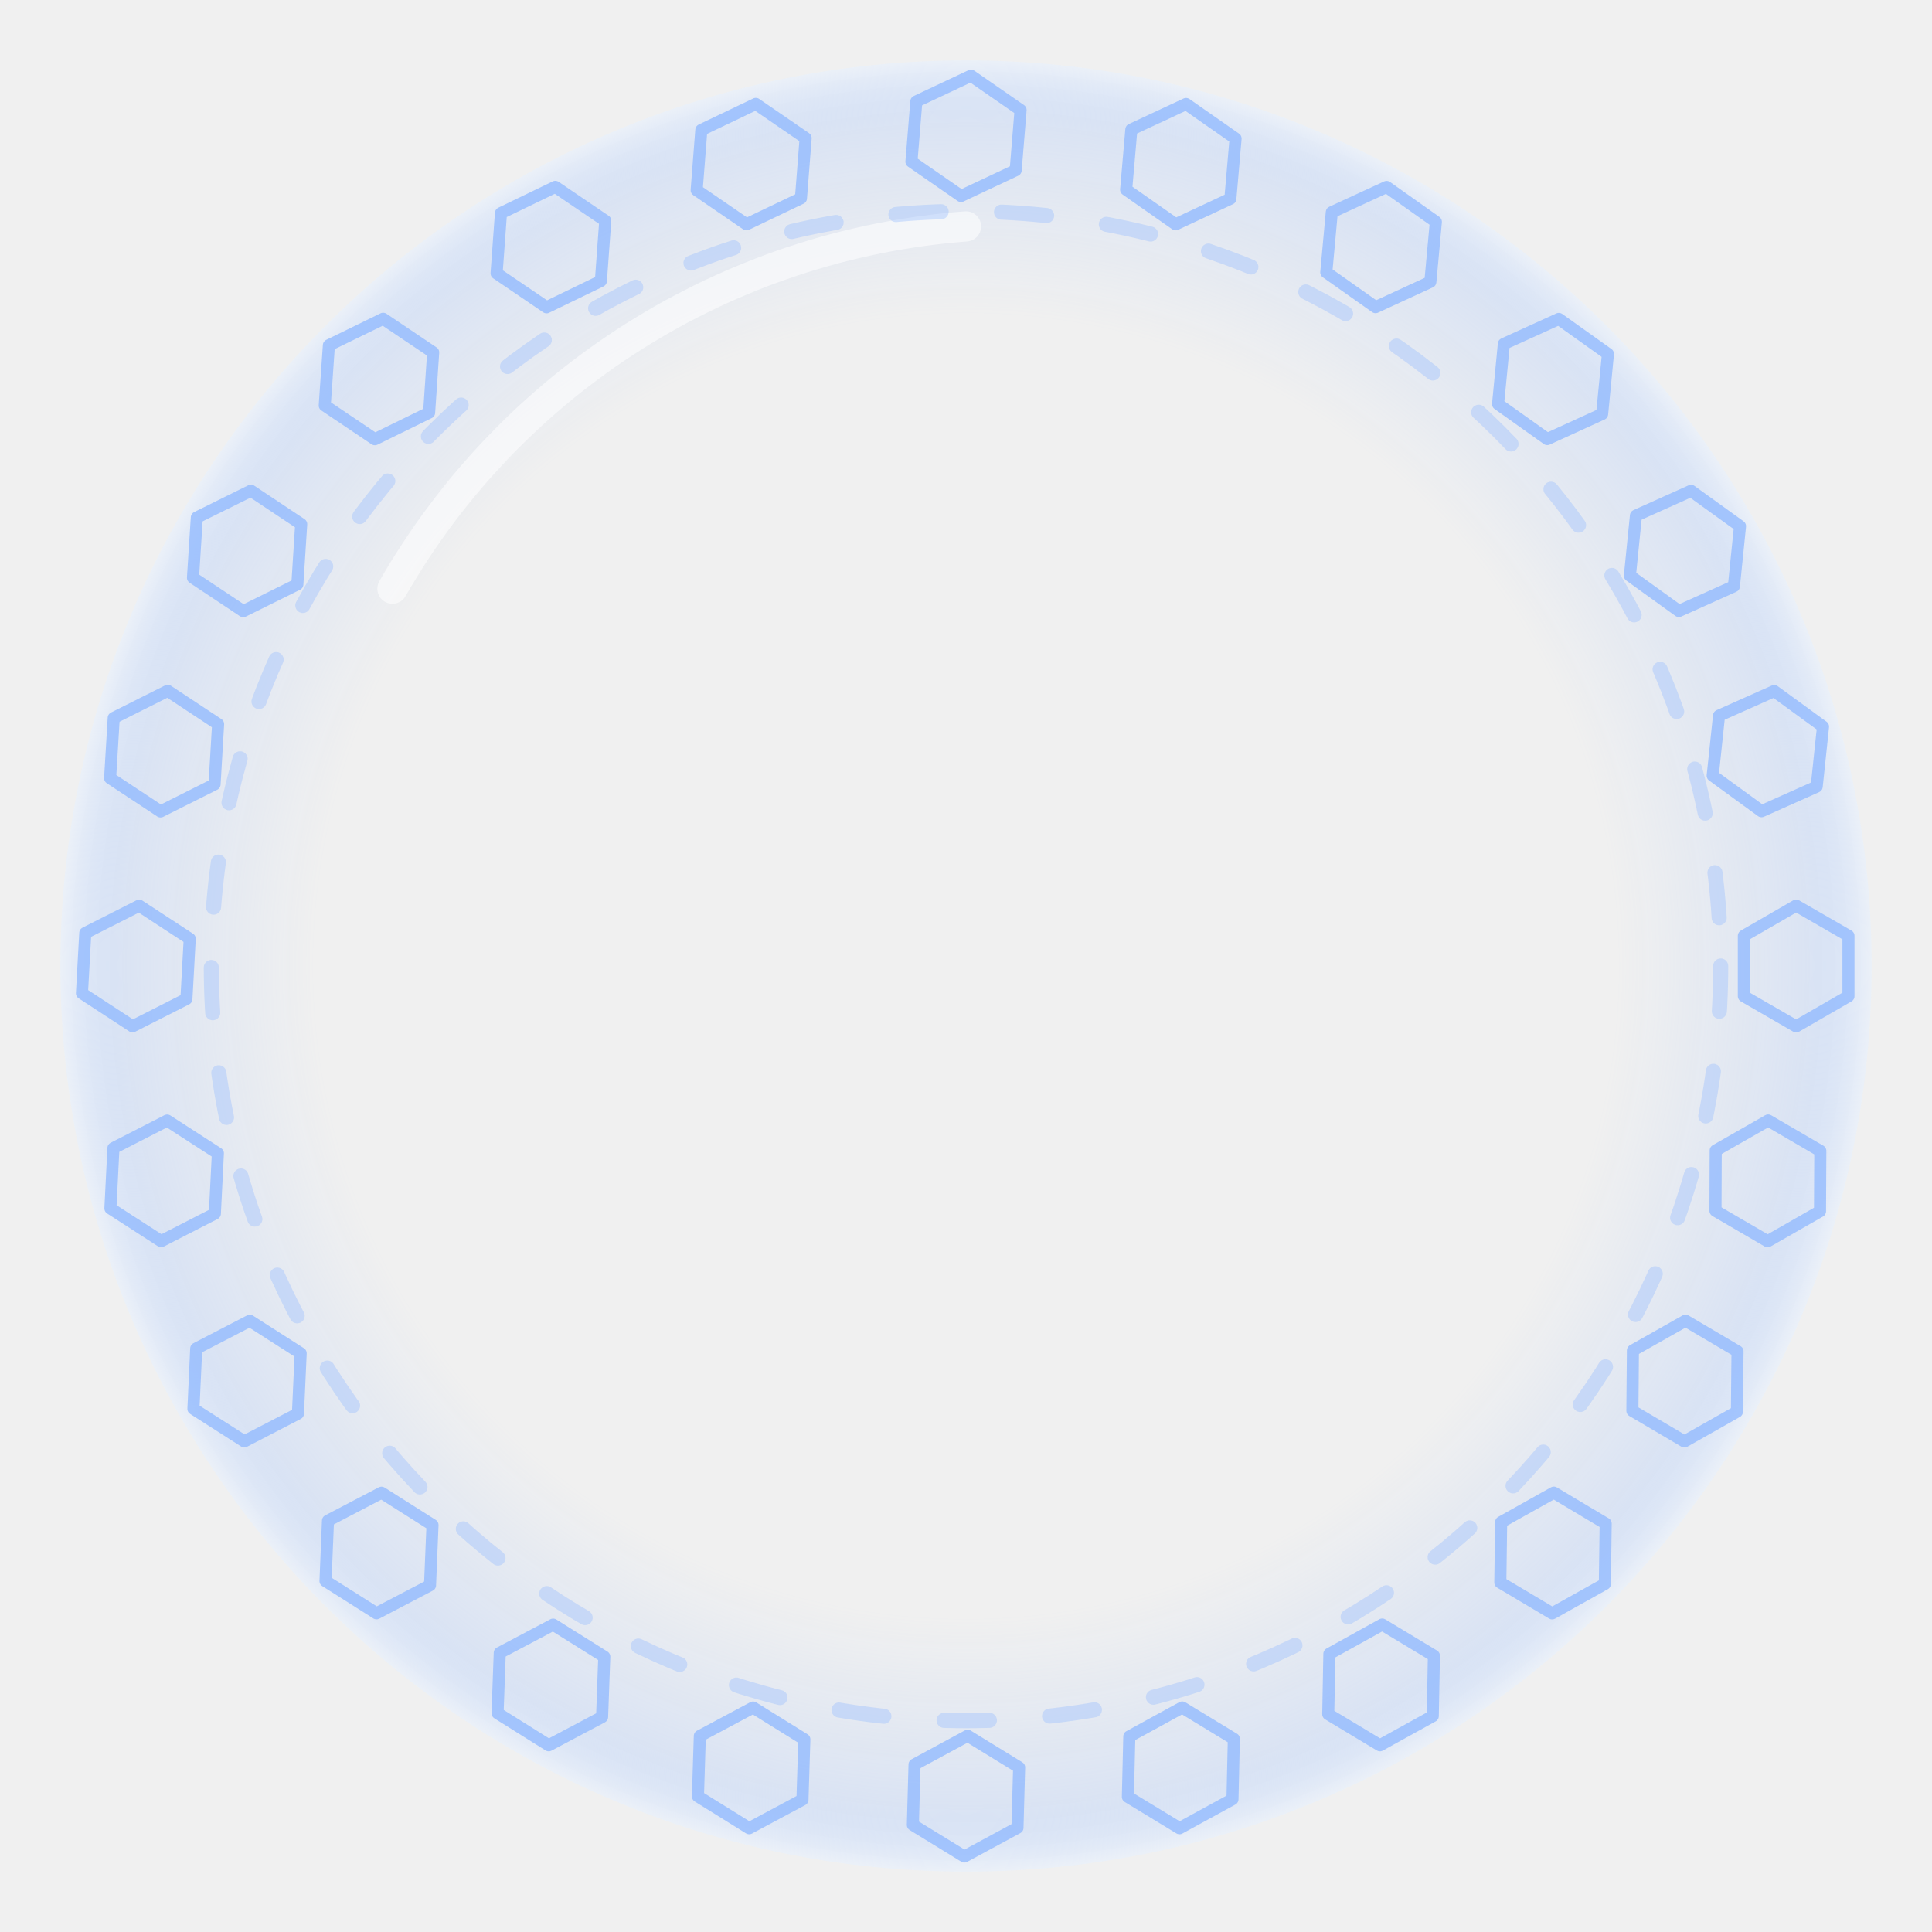
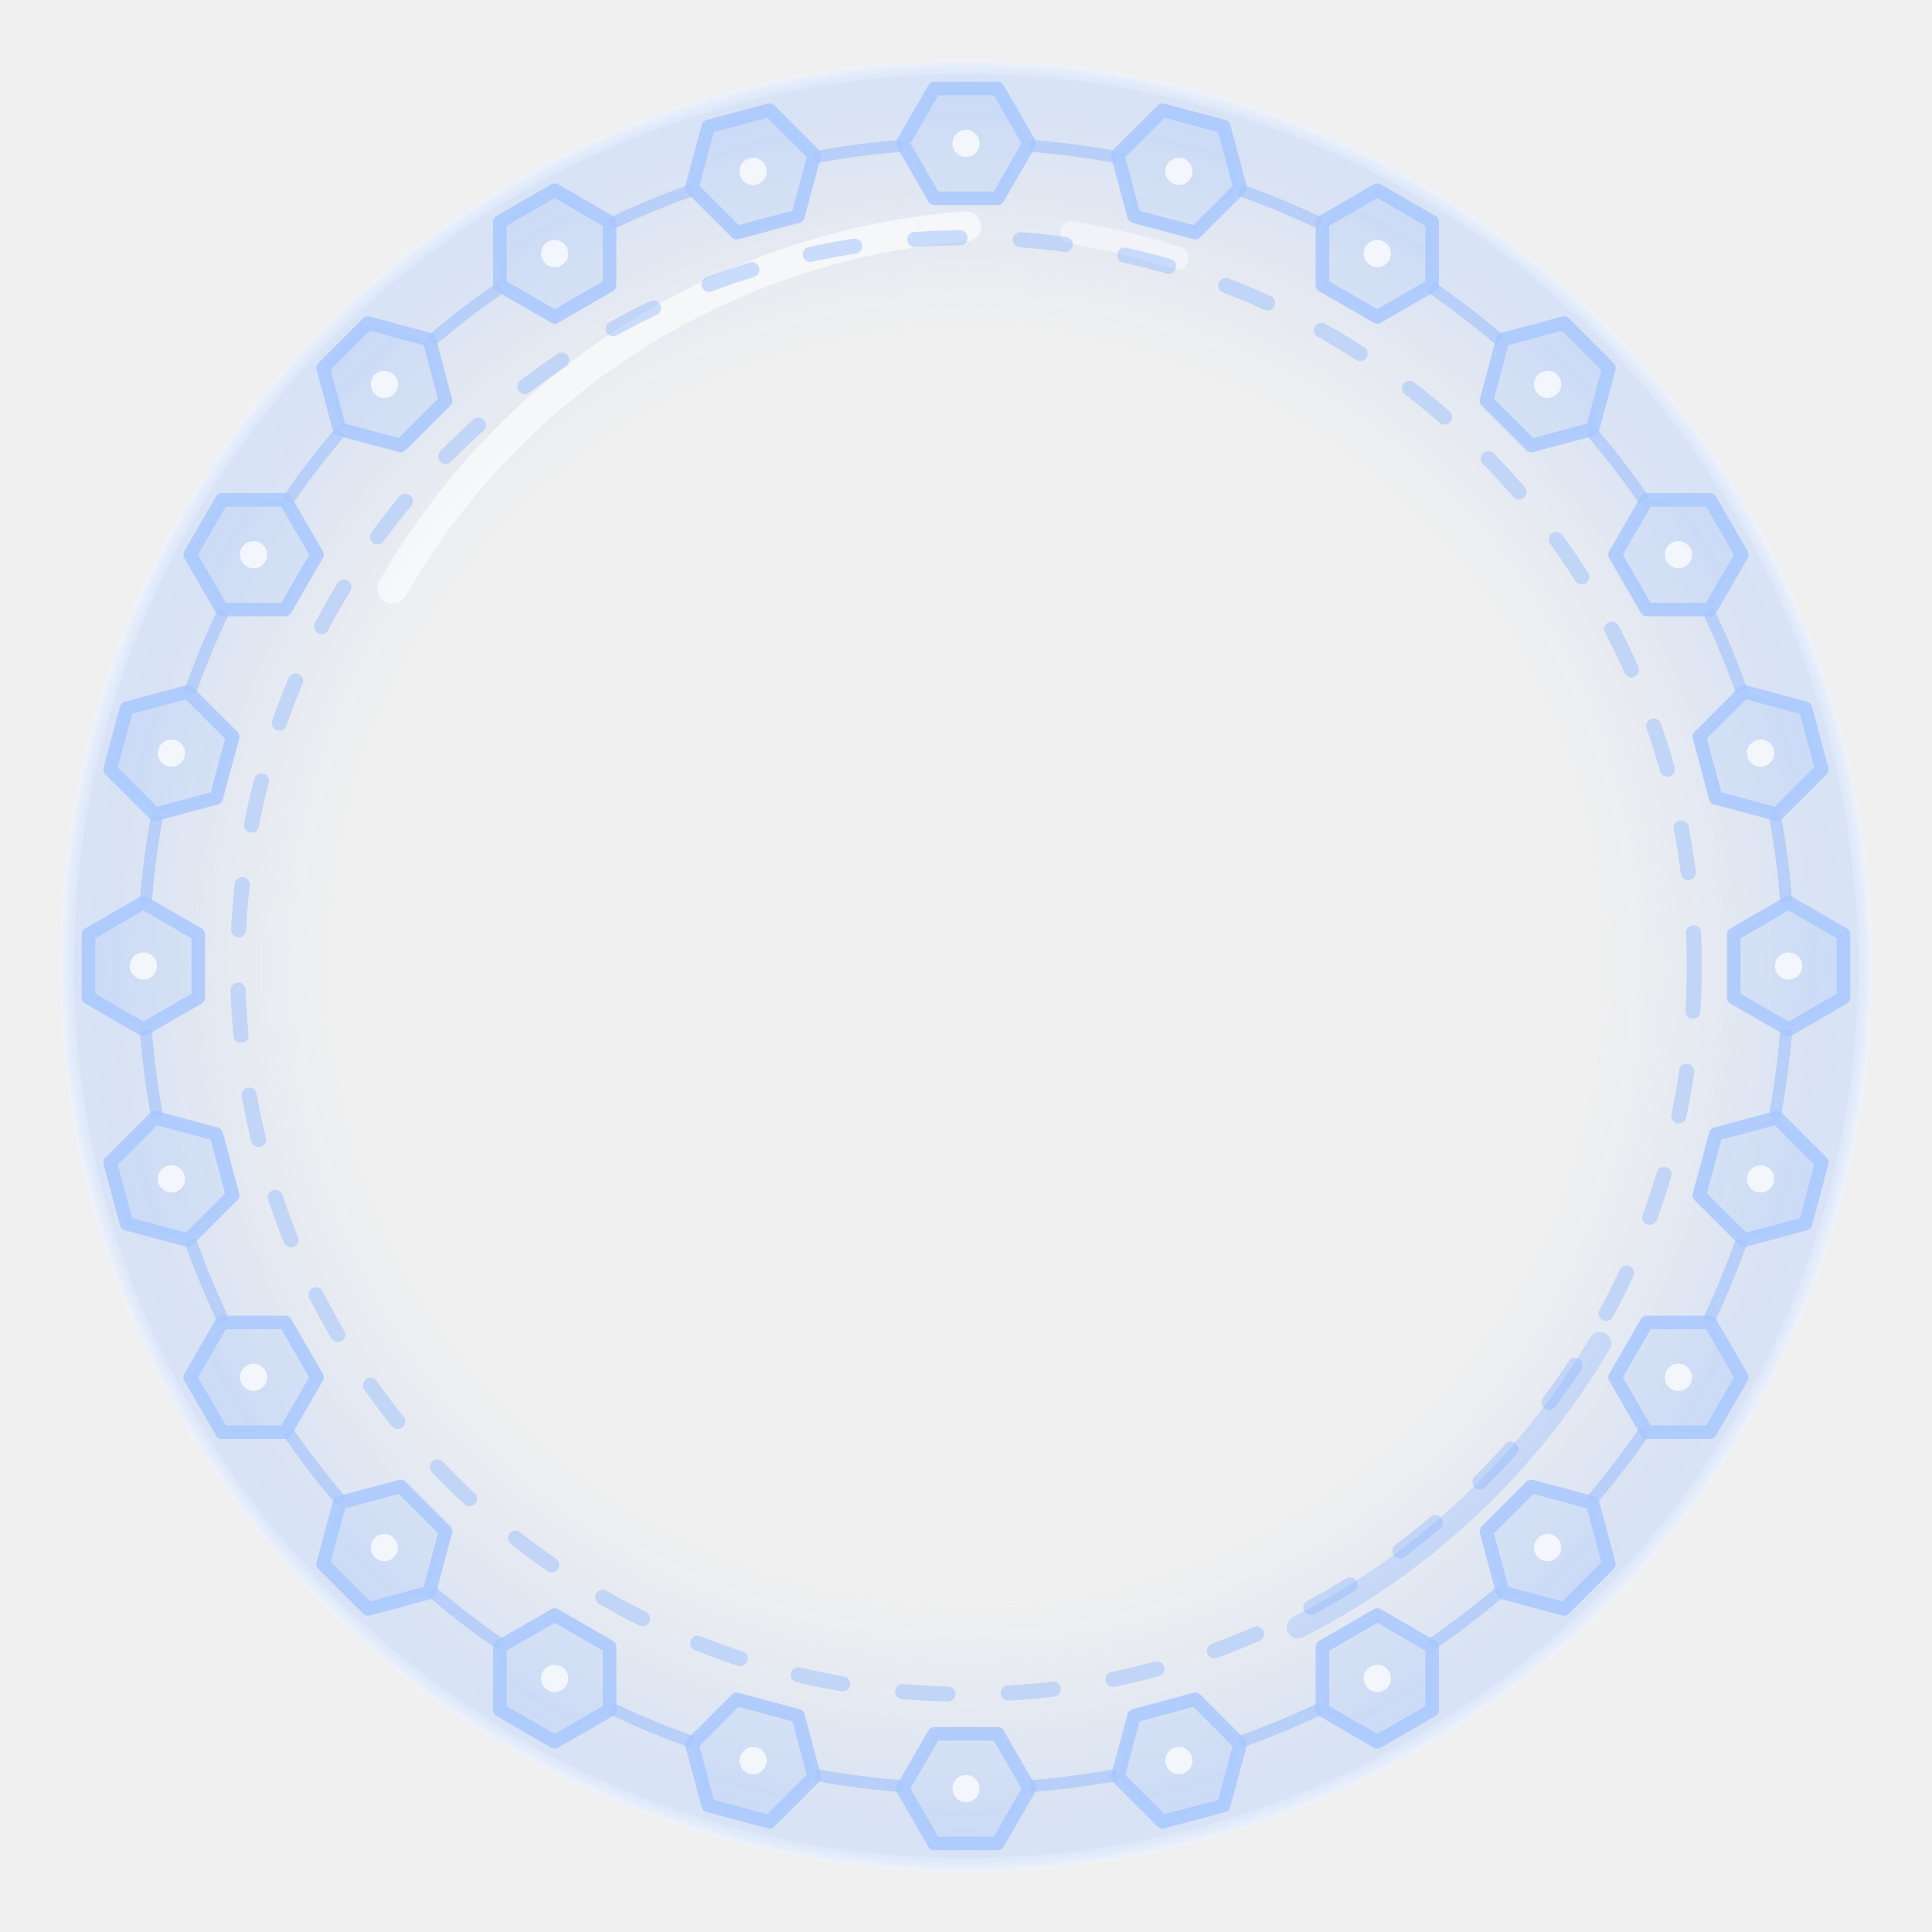
<svg xmlns="http://www.w3.org/2000/svg" viewBox="0 0 256 256">
  <defs>
    <linearGradient id="accent-fill" x1="0" y1="0" x2="1" y2="1">
-       <stop id="accent-light" offset="0" stop-color="#f2b393" />
-       <stop id="accent-base" offset="0.5" stop-color="#e8743b" />
-       <stop id="accent-dark" offset="1" stop-color="#8b4623" />
+       <stop id="accent-light" offset="0" stop-color="#ffa36b" />
+       <stop id="accent-base" offset="0.55" stop-color="#e8743b" />
+       <stop id="accent-dark" offset="1" stop-color="#9c4119" />
    </linearGradient>
    <radialGradient id="bubble" cx="0.5" cy="0.5" r="0.5">
-       <stop offset="0.72" stop-color="#8fb8ff" stop-opacity="0" />
-       <stop offset="0.93" stop-color="#8fb8ff" stop-opacity="0.22" />
-       <stop offset="1" stop-color="#e6f0ff" stop-opacity="0.55" />
+       <stop offset="0.7" stop-color="#8fb8ff" stop-opacity="0" />
+       <stop offset="0.91" stop-color="#8fb8ff" stop-opacity="0.2" />
+       <stop offset="0.985" stop-color="#b9d2ff" stop-opacity="0.42" />
+       <stop offset="1" stop-color="#eef5ff" stop-opacity="0.62" />
    </radialGradient>
  </defs>
-   <g id="base" stroke="#0b1722" stroke-width="2.2" stroke-linejoin="round" stroke-linecap="round">
-     <circle cx="128" cy="128" r="120" fill="url(#bubble)" stroke="none" />
-     <path d="M52 78 A96 96 0 0 1 128 30" fill="none" stroke="#ffffff" stroke-opacity="0.55" stroke-width="4" stroke-linecap="round" />
+   <g id="base" fill="none" stroke-linejoin="round" stroke-linecap="round">
+     <circle cx="128" cy="128" r="120" fill="url(#bubble)" />
+     <circle cx="128" cy="128" r="119" stroke="#e6f0ff" stroke-opacity="0.36" stroke-width="1.6" />
+     <path d="M52 78 A96 96 0 0 1 128 30" stroke="#ffffff" stroke-opacity="0.6" stroke-width="4" />
+     <path d="M142 30.8 A96 96 0 0 1 156 34.2" stroke="#ffffff" stroke-opacity="0.45" stroke-width="3" />
+     <path d="M212 178 A98 98 0 0 1 172 215.6" stroke="#8fb8ff" stroke-opacity="0.35" stroke-width="3" />
  </g>
-   <g id="accent" stroke="#0b1722" stroke-width="2.2" stroke-linejoin="round" stroke-linecap="round">
-     <path d="M238 120 L244.93 124 L244.93 132 L238 136 L231.07 132 L231.07 124 Z M234.29 148.47 L241.2 152.5 L241.16 160.5 L234.22 164.47 L227.31 160.44 L227.34 152.44 Z M223.34 175 L230.23 179.06 L230.15 187.06 L223.19 191 L216.3 186.94 L216.37 178.94 Z M205.89 197.78 L212.76 201.88 L212.65 209.88 L205.67 213.78 L198.8 209.69 L198.91 201.69 Z M183.15 215.26 L190 219.39 L189.85 227.39 L182.85 231.26 L176 227.14 L176.15 219.14 Z M156.65 226.25 L163.49 230.41 L163.31 238.41 L156.29 242.25 L149.45 238.09 L149.64 230.09 Z M128.22 230 L135.04 234.19 L134.82 242.19 L127.78 246 L120.96 241.81 L121.18 233.81 Z M99.79 226.26 L106.58 230.48 L106.33 238.47 L99.27 242.25 L92.48 238.03 L92.73 230.03 Z M73.29 215.27 L80.07 219.52 L79.78 227.51 L72.71 231.26 L65.93 227.01 L66.22 219.01 Z M50.55 197.79 L57.31 202.07 L56.98 210.06 L49.89 213.77 L43.13 209.49 L43.46 201.5 Z M33.1 175.01 L39.84 179.32 L39.48 187.31 L32.37 190.99 L25.63 186.68 L26 178.69 Z M22.15 148.48 L28.87 152.82 L28.47 160.81 L21.35 164.46 L14.63 160.12 L15.03 152.13 Z M18.44 120.01 L25.14 124.39 L24.7 132.37 L17.56 135.99 L10.86 131.61 L11.3 123.63 Z M22.22 91.54 L28.9 95.95 L28.43 103.93 L21.27 107.52 L14.59 103.11 L15.07 95.13 Z M33.25 65.02 L39.91 69.45 L39.4 77.43 L32.23 80.98 L25.57 76.55 L26.08 68.57 Z M50.77 42.24 L57.4 46.7 L56.86 54.68 L49.67 58.2 L43.03 53.73 L43.58 45.75 Z M73.58 24.76 L80.2 29.25 L79.62 37.23 L72.42 40.72 L65.8 36.22 L66.38 28.24 Z M100.15 13.77 L106.75 18.3 L106.13 26.27 L98.91 29.72 L92.31 25.2 L92.93 17.22 Z M128.66 10.03 L135.23 14.58 L134.58 22.56 L127.34 25.97 L120.77 21.42 L121.42 13.44 Z M157.16 13.78 L163.72 18.36 L163.03 26.33 L155.78 29.72 L149.22 25.13 L149.91 17.16 Z M183.73 24.77 L190.26 29.39 L189.53 37.35 L182.27 40.7 L175.74 36.09 L176.47 28.12 Z M206.55 42.26 L213.06 46.9 L212.29 54.86 L205.02 58.18 L198.5 53.54 L199.27 45.57 Z M224.07 65.04 L230.56 69.72 L229.75 77.68 L222.46 80.96 L215.97 76.28 L216.77 68.32 Z M235.09 91.57 L241.56 96.28 L240.72 104.23 L233.41 107.49 L226.94 102.78 L227.78 94.83 Z" fill="none" stroke="#8fb8ff" stroke-opacity="0.75" stroke-width="1.6" />
-     <circle cx="128" cy="128" r="100" fill="none" stroke="#8fb8ff" stroke-opacity="0.35" stroke-width="2" stroke-dasharray="6 8" />
+   <g id="accent" fill="none" stroke-linejoin="round" stroke-linecap="round">
+     <circle cx="128" cy="128" r="109" stroke="#8fb8ff" stroke-opacity="0.48" stroke-width="1.6" stroke-dasharray="11.736 16.8" stroke-dashoffset="-8.4" stroke-linecap="butt" />
+     <path d="M237 136.4 L229.73 132.2 L229.73 123.8 L237 119.6 L244.27 123.8 L244.27 132.2 Z M231.11 164.33 L225.17 158.39 L227.35 150.27 L235.46 148.1 L241.4 154.04 L239.23 162.15 Z M218.2 189.77 L214 182.5 L218.2 175.23 L226.6 175.23 L230.8 182.5 L226.6 189.77 Z M199.13 211.01 L196.96 202.9 L202.9 196.96 L211.01 199.13 L213.19 207.25 L207.25 213.19 Z M175.23 226.6 L175.23 218.2 L182.5 214 L189.77 218.2 L189.77 226.6 L182.5 230.8 Z M148.1 235.46 L150.27 227.35 L158.39 225.17 L164.33 231.11 L162.15 239.23 L154.04 241.4 Z M119.6 237 L123.8 229.73 L132.2 229.73 L136.4 237 L132.2 244.27 L123.8 244.27 Z M91.67 231.11 L97.61 225.17 L105.73 227.35 L107.9 235.46 L101.96 241.4 L93.85 239.23 Z M66.23 218.2 L73.5 214 L80.77 218.2 L80.77 226.6 L73.5 230.8 L66.23 226.6 Z M44.99 199.13 L53.1 196.96 L59.04 202.9 L56.87 211.01 L48.75 213.19 L42.81 207.25 Z M29.4 175.23 L37.8 175.23 L42 182.5 L37.8 189.77 L29.4 189.77 L25.2 182.5 Z M20.54 148.1 L28.65 150.27 L30.83 158.39 L24.89 164.33 L16.77 162.15 L14.6 154.04 Z M19 119.6 L26.27 123.8 L26.27 132.2 L19 136.4 L11.73 132.2 L11.73 123.8 Z M24.89 91.67 L30.83 97.61 L28.65 105.73 L20.54 107.9 L14.6 101.96 L16.77 93.85 Z M37.8 66.23 L42 73.5 L37.8 80.77 L29.4 80.77 L25.2 73.5 L29.4 66.23 Z M56.87 44.99 L59.04 53.1 L53.1 59.04 L44.99 56.87 L42.81 48.75 L48.75 42.81 Z M80.77 29.4 L80.77 37.8 L73.5 42 L66.23 37.8 L66.23 29.4 L73.5 25.2 Z M107.9 20.54 L105.73 28.65 L97.61 30.83 L91.67 24.89 L93.85 16.77 L101.96 14.6 Z M136.4 19 L132.2 26.27 L123.8 26.27 L119.6 19 L123.8 11.73 L132.2 11.73 Z M164.33 24.89 L158.39 30.83 L150.27 28.65 L148.1 20.54 L154.04 14.6 L162.15 16.77 Z M189.77 37.8 L182.5 42 L175.23 37.8 L175.23 29.4 L182.5 25.2 L189.77 29.4 Z M211.01 56.87 L202.9 59.04 L196.96 53.1 L199.13 44.99 L207.25 42.81 L213.19 48.75 Z M226.6 80.77 L218.2 80.77 L214 73.5 L218.2 66.23 L226.6 66.23 L230.8 73.5 Z M235.46 107.9 L227.35 105.73 L225.17 97.61 L231.11 91.67 L239.23 93.85 L241.4 101.96 Z" fill="#8fb8ff" fill-opacity="0.16" stroke="#a6c6ff" stroke-opacity="0.8" stroke-width="1.8" />
+     <circle cx="237" cy="128" r="1.8" fill="#ffffff" fill-opacity="0.75" />
+     <circle cx="233.29" cy="156.21" r="1.8" fill="#ffffff" fill-opacity="0.75" />
+     <circle cx="222.4" cy="182.5" r="1.8" fill="#ffffff" fill-opacity="0.75" />
+     <circle cx="205.07" cy="205.07" r="1.8" fill="#ffffff" fill-opacity="0.75" />
+     <circle cx="182.5" cy="222.4" r="1.8" fill="#ffffff" fill-opacity="0.75" />
+     <circle cx="156.21" cy="233.29" r="1.8" fill="#ffffff" fill-opacity="0.75" />
+     <circle cx="128" cy="237" r="1.8" fill="#ffffff" fill-opacity="0.75" />
+     <circle cx="99.79" cy="233.29" r="1.8" fill="#ffffff" fill-opacity="0.75" />
+     <circle cx="73.5" cy="222.4" r="1.8" fill="#ffffff" fill-opacity="0.75" />
+     <circle cx="50.93" cy="205.07" r="1.8" fill="#ffffff" fill-opacity="0.75" />
+     <circle cx="33.6" cy="182.5" r="1.8" fill="#ffffff" fill-opacity="0.75" />
+     <circle cx="22.71" cy="156.21" r="1.8" fill="#ffffff" fill-opacity="0.75" />
+     <circle cx="19" cy="128" r="1.8" fill="#ffffff" fill-opacity="0.75" />
+     <circle cx="22.71" cy="99.79" r="1.8" fill="#ffffff" fill-opacity="0.75" />
+     <circle cx="33.6" cy="73.5" r="1.8" fill="#ffffff" fill-opacity="0.75" />
+     <circle cx="50.93" cy="50.93" r="1.8" fill="#ffffff" fill-opacity="0.75" />
+     <circle cx="73.5" cy="33.6" r="1.8" fill="#ffffff" fill-opacity="0.75" />
+     <circle cx="99.79" cy="22.71" r="1.8" fill="#ffffff" fill-opacity="0.75" />
+     <circle cx="128" cy="19" r="1.8" fill="#ffffff" fill-opacity="0.75" />
+     <circle cx="156.21" cy="22.71" r="1.8" fill="#ffffff" fill-opacity="0.75" />
+     <circle cx="182.5" cy="33.6" r="1.8" fill="#ffffff" fill-opacity="0.75" />
+     <circle cx="205.07" cy="50.93" r="1.8" fill="#ffffff" fill-opacity="0.75" />
+     <circle cx="222.4" cy="73.5" r="1.8" fill="#ffffff" fill-opacity="0.75" />
+     <circle cx="233.29" cy="99.79" r="1.8" fill="#ffffff" fill-opacity="0.75" />
+     <circle cx="128" cy="128" r="96.5" stroke="#8fb8ff" stroke-opacity="0.42" stroke-width="2" stroke-dasharray="6 8" />
  </g>
</svg>
